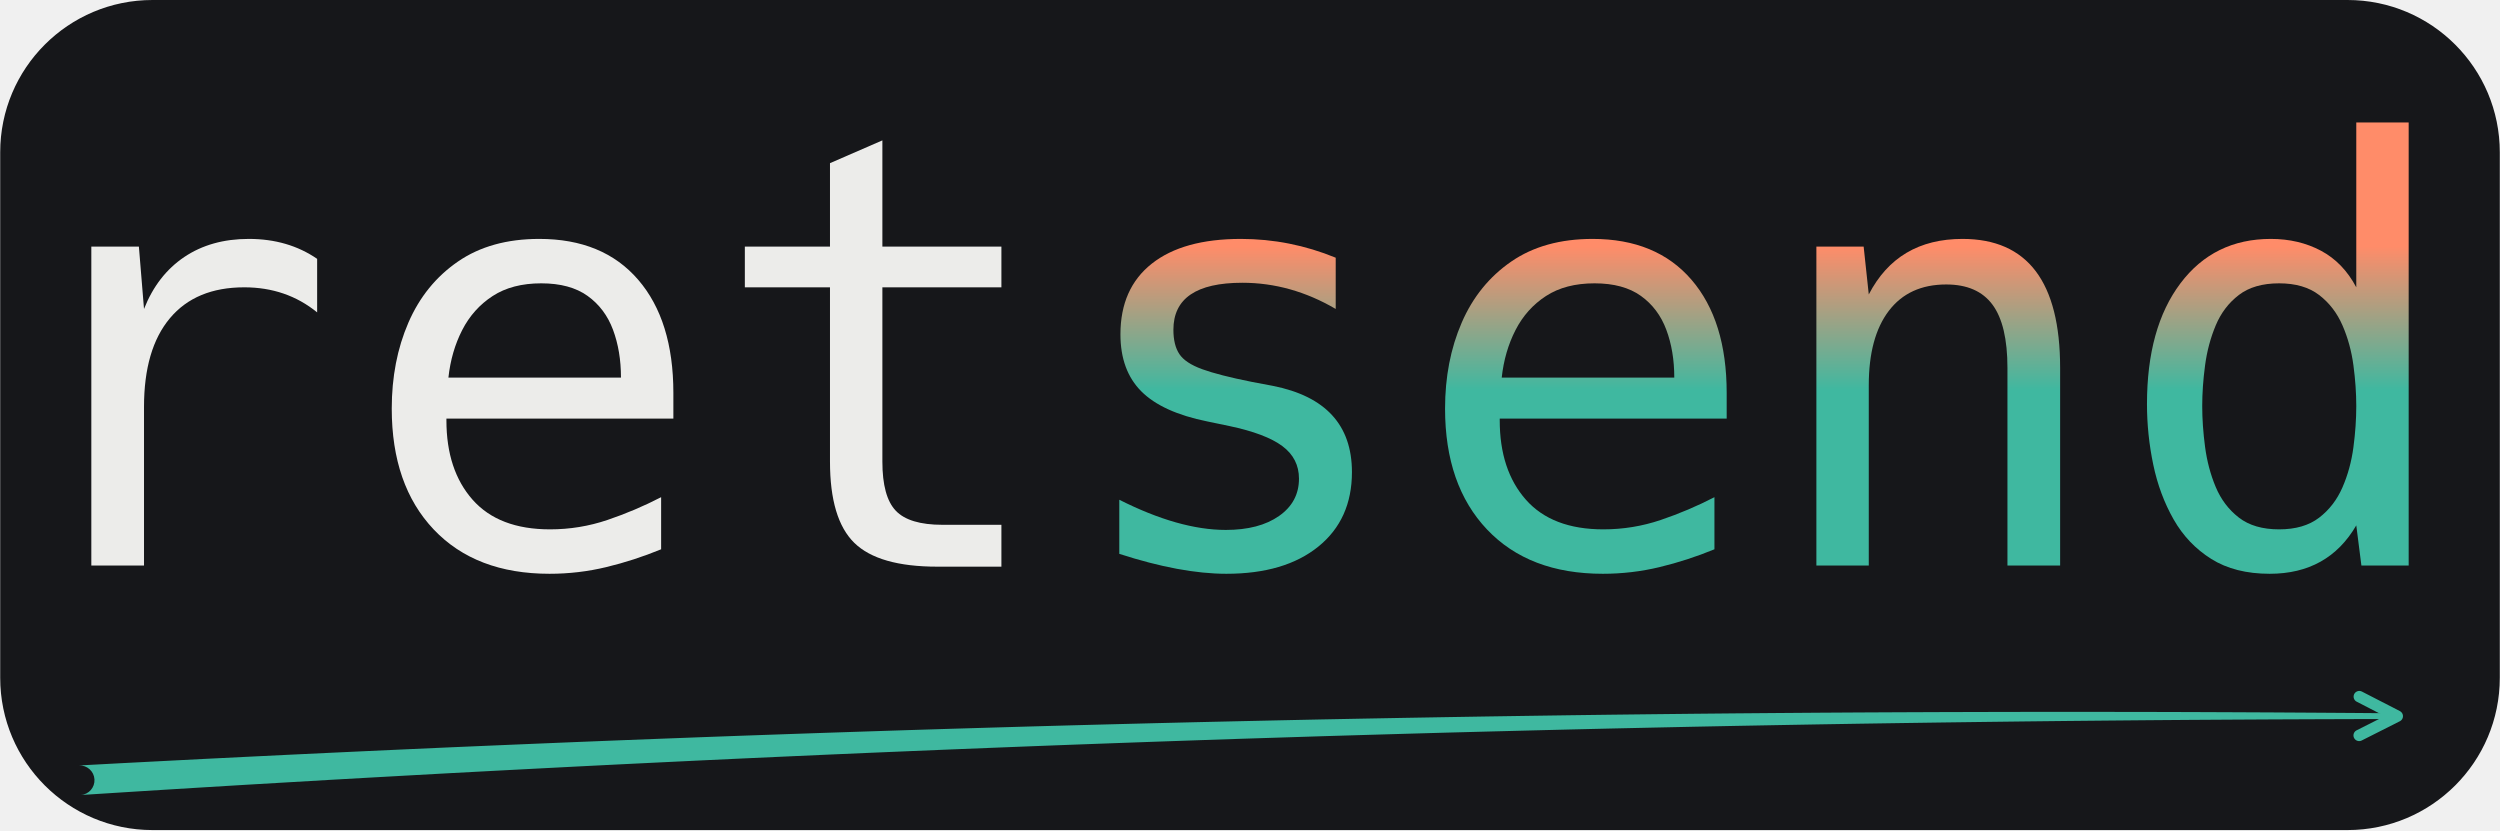
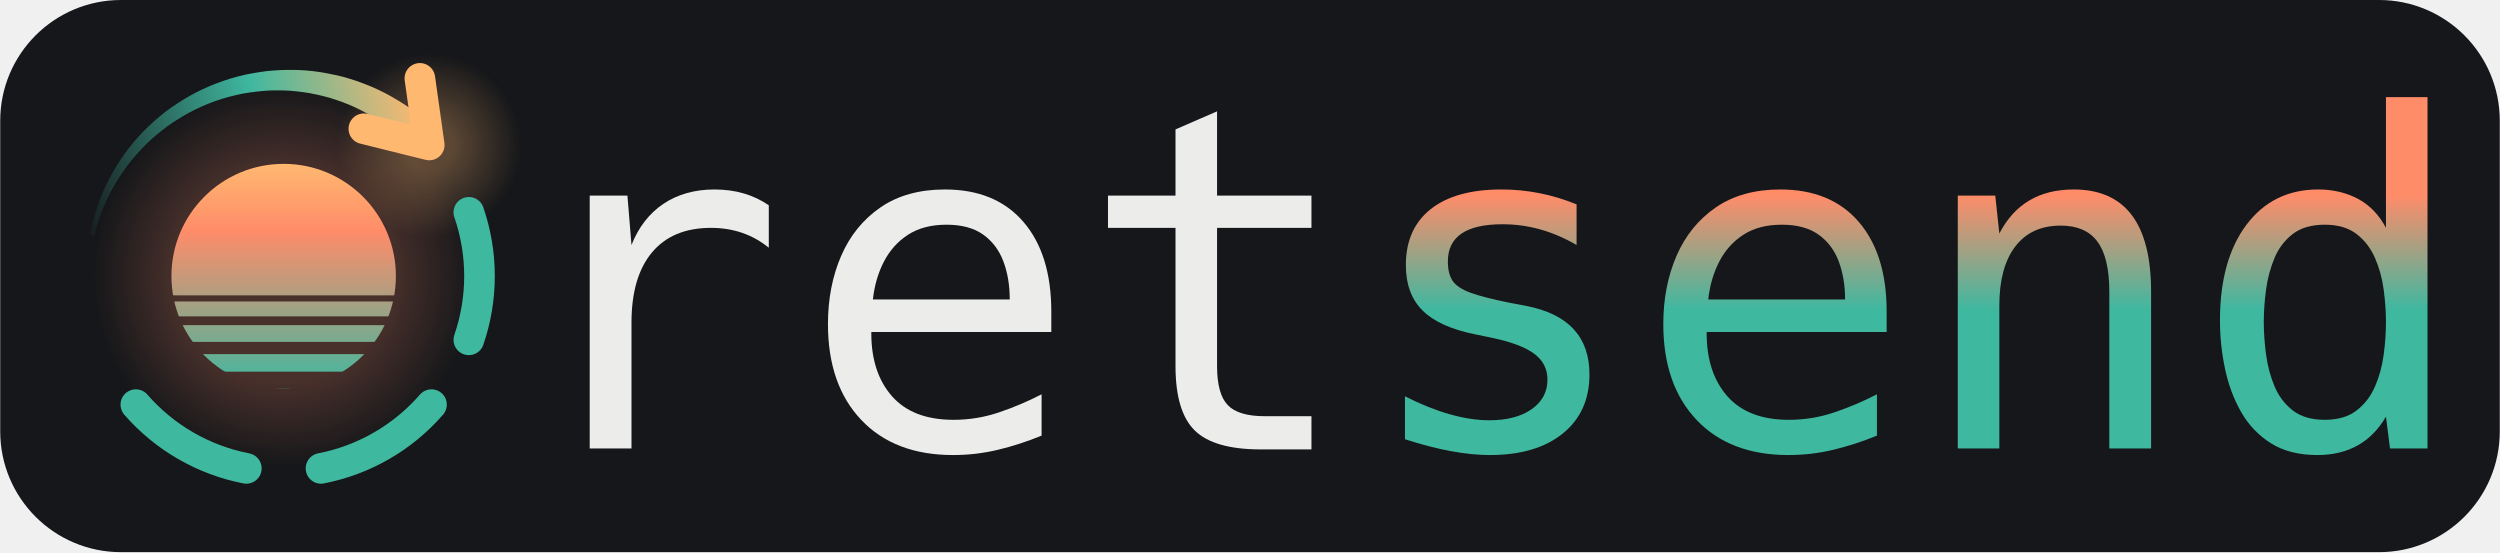
- <svg xmlns="http://www.w3.org/2000/svg" width="790.0" height="262.3" viewBox="0 0 8778 2915">
+ <svg xmlns="http://www.w3.org/2000/svg" width="996.1" height="220.0" viewBox="0 0 11068.3 2445">
  <defs>
    <linearGradient id="sw" gradientUnits="userSpaceOnUse" x1="0" y1="0" x2="0" y2="1120">
      <stop offset="0" stop-color="#3fb8a0" />
      <stop offset="0.55" stop-color="#3fb8a0" />
      <stop offset="1" stop-color="#ff8c69" />
    </linearGradient>
+     <clipPath id="plate">
+       <rect width="11068.3" height="2445" rx="534.8" />
+     </clipPath>
+     <linearGradient id="sun" gradientUnits="userSpaceOnUse" x1="0" y1="146" x2="0" y2="366">
+       <stop offset="0" stop-color="#ffb870" />
+       <stop offset="0.3" stop-color="#ff8c69" />
+       <stop offset="1" stop-color="#3fb8a0" />
+     </linearGradient>
+     <radialGradient id="halo" cx="256" cy="256" r="187" gradientUnits="userSpaceOnUse">
+       <stop offset="0.55" stop-color="#ff8c69" stop-opacity="0.22" />
+       <stop offset="1" stop-color="#ff8c69" stop-opacity="0" />
+     </radialGradient>
+     <linearGradient id="orbit" gradientUnits="userSpaceOnUse" x1="68" y1="216" x2="399" y2="128">
+       <stop offset="0" stop-color="#3fb8a0" stop-opacity="0.05" />
+       <stop offset="0.55" stop-color="#3fb8a0" />
+       <stop offset="1" stop-color="#ffb870" />
+     </linearGradient>
+     <radialGradient id="glow" cx="399" cy="128" r="90" gradientUnits="userSpaceOnUse">
+       <stop offset="0.25" stop-color="#ffb870" stop-opacity="0.3" />
+       <stop offset="1" stop-color="#ffb870" stop-opacity="0" />
+     </radialGradient>
+     <mask id="stripes">
+       <rect width="512" height="512" fill="#fff" />
+       <rect x="144" y="274.9" width="224" height="6.0" fill="#000" />
+       <rect x="144" y="295.5" width="224" height="8.6" fill="#000" />
+       <rect x="144" y="320.5" width="224" height="12.0" fill="#000" />
+       <rect x="144" y="349.7" width="224" height="16.3" fill="#000" />
+     </mask>
  </defs>
-   <rect width="8778" height="2915" rx="534.8" fill="#16171a" />
-   <g transform="translate(18 1986) scale(1 -1)">
-     <path d="M302 1120H469L487 901Q534 1020 628.5 1083.5Q723 1147 855 1147Q993 1147 1095 1077V889Q987 977 839 977Q669 977 578.0 868.5Q487 760 487 557V0H302Z" fill="#ececea" transform="translate(0 0)" />
-     <path d="M678 -29Q419 -29 271.5 126.5Q124 282 124 551Q124 718 182.5 853.0Q241 988 356.5 1067.5Q472 1147 642 1147Q866 1147 989.5 1003.5Q1113 860 1113 606V516H316V510Q316 335 408.0 231.0Q500 127 680 127Q784 127 881.5 160.0Q979 193 1070 240V57Q975 18 877.5 -5.5Q780 -29 678 -29ZM929 660Q929 753 901.0 828.0Q873 903 811.5 947.0Q750 991 649 991Q547 991 478.5 946.5Q410 902 371.5 827.0Q333 752 323 660Z" fill="#ececea" transform="translate(1233 0)" />
-     <path d="M807 -4Q601 -4 515.5 79.5Q430 163 430 365V977H131V1120H430V1413L614 1493V1120H1032V977H614V365Q614 242 661.0 192.5Q708 143 825 143H1032V-4Z" fill="#ececea" transform="translate(2466 0)" />
-     <path d="M589 -29Q429 -29 213 41V231Q423 125 587 125Q704 125 774.0 174.0Q844 223 844 305Q844 376 785.5 419.5Q727 463 599 490L522 506Q364 538 290.5 611.5Q217 685 217 812Q217 973 327.0 1060.0Q437 1147 640 1147Q812 1147 973 1081V901Q816 993 645 993Q403 993 403 828Q403 774 424.0 742.5Q445 711 504.0 689.5Q563 668 678 645L752 631Q1030 576 1030 328Q1030 162 912.0 66.5Q794 -29 589 -29Z" fill="url(#sw)" transform="translate(3699 0)" />
-     <path d="M678 -29Q419 -29 271.5 126.5Q124 282 124 551Q124 718 182.5 853.0Q241 988 356.5 1067.5Q472 1147 642 1147Q866 1147 989.5 1003.5Q1113 860 1113 606V516H316V510Q316 335 408.0 231.0Q500 127 680 127Q784 127 881.5 160.0Q979 193 1070 240V57Q975 18 877.5 -5.5Q780 -29 678 -29ZM929 660Q929 753 901.0 828.0Q873 903 811.5 947.0Q750 991 649 991Q547 991 478.5 946.5Q410 902 371.5 827.0Q333 752 323 660Z" fill="url(#sw)" transform="translate(4932 0)" />
-     <path d="M195 1120H361L379 952Q480 1147 708 1147Q1051 1147 1051 694V0H866V694Q866 845 813.5 916.0Q761 987 651 987Q520 987 449.5 894.5Q379 802 379 633V0H195Z" fill="url(#sw)" transform="translate(6165 0)" />
-     <path d="M554 -29Q432 -29 349.0 23.0Q266 75 216.5 162.0Q167 249 145.0 354.5Q123 460 123 567Q123 835 240.5 991.0Q358 1147 558 1147Q656 1147 734.0 1105.5Q812 1064 858 977V1556H1042V0H876L858 141Q759 -29 554 -29ZM587 127Q674 127 727.5 168.0Q781 209 809.5 274.5Q838 340 848.0 415.5Q858 491 858 560Q858 628 848.0 703.0Q838 778 809.5 843.5Q781 909 727.5 950.0Q674 991 587 991Q499 991 445.5 950.0Q392 909 364.5 843.5Q337 778 327.0 703.0Q317 628 317 560Q317 492 327.0 416.5Q337 341 364.5 275.5Q392 210 445.5 168.5Q499 127 587 127Z" fill="url(#sw)" transform="translate(7398 0)" />
+   <g clip-path="url(#plate)">
+     <rect width="11068.3" height="2445" rx="534.8" fill="#16171a" />
+     <g transform="translate(98.6 66.0) scale(4.5176)">
+       <circle cx="256" cy="256" r="187" fill="url(#halo)" />
+       <circle cx="399" cy="128" r="90" fill="url(#glow)" />
+       <path d="M 437.5 193.5 A 192 192 0 0 1 437.5 318.5" fill="none" stroke="#3fb8a0" stroke-width="30" stroke-linecap="round" />
+       <path d="M 400.9 382.0 A 192 192 0 0 1 292.6 444.5" fill="none" stroke="#3fb8a0" stroke-width="30" stroke-linecap="round" />
+       <path d="M 219.4 444.5 A 192 192 0 0 1 111.1 382.0" fill="none" stroke="#3fb8a0" stroke-width="30" stroke-linecap="round" />
+       <path d="M66.2 215.7 L67.6 208.7 L69.3 201.8 L71.2 194.9 L73.4 188.1 L75.8 181.3 L78.4 174.7 L81.3 168.2 L84.5 161.7 L87.9 155.4 L91.5 149.2 L95.3 143.1 L99.4 137.1 L103.7 131.3 L108.2 125.7 L112.9 120.2 L117.8 114.9 L123.0 109.8 L128.3 104.8 L133.8 100.1 L139.4 95.5 L145.3 91.2 L151.3 87.1 L157.4 83.2 L163.7 79.5 L170.1 76.0 L176.7 72.8 L183.4 69.8 L190.2 67.1 L197.1 64.6 L204.1 62.3 L211.2 60.3 L218.3 58.6 L225.6 57.2 L232.9 56.0 L240.2 55.0 L247.5 54.4 L254.9 54.0 L262.4 53.9 L269.8 54.0 L277.2 54.4 L284.6 55.1 L292.0 56.1 L299.3 57.4 L306.6 58.9 L313.9 60.6 L321.1 62.7 L328.2 65.0 L335.2 67.6 L342.2 70.4 L349.0 73.5 L355.7 76.8 L362.3 80.4 L368.8 84.3 L375.2 88.3 L381.4 92.6 L387.4 97.2 L393.3 101.9 L399.0 106.9 L404.5 112.1 L409.8 117.5 L387.5 137.6 L383.3 132.7 L378.8 127.9 L374.2 123.4 L369.4 119.0 L364.4 114.7 L359.3 110.7 L354.0 106.8 L348.6 103.1 L343.0 99.6 L337.3 96.4 L331.5 93.3 L325.6 90.4 L319.6 87.8 L313.4 85.4 L307.2 83.2 L300.9 81.2 L294.5 79.5 L288.0 78.0 L281.5 76.7 L275.0 75.7 L268.3 74.9 L261.7 74.3 L255.0 74.0 L248.4 74.0 L241.7 74.1 L235.0 74.6 L228.3 75.3 L221.7 76.2 L215.1 77.3 L208.5 78.8 L202.0 80.4 L195.5 82.3 L189.1 84.4 L182.8 86.8 L176.5 89.4 L170.4 92.2 L164.3 95.3 L158.4 98.6 L152.6 102.1 L146.9 105.8 L141.3 109.7 L135.9 113.9 L130.6 118.2 L125.5 122.7 L120.5 127.4 L115.8 132.4 L111.2 137.4 L106.7 142.7 L102.5 148.1 L98.5 153.7 L94.6 159.4 L91.0 165.3 L87.6 171.3 L84.4 177.4 L81.5 183.7 L78.7 190.1 L76.2 196.5 L74.0 203.1 L71.9 209.8 L70.2 216.5 Z" fill="url(#orbit)" />
+       <path d="M389.5 62.2 L398.7 127.5 L334.6 111.6" fill="none" stroke="#ffb870" stroke-width="30" stroke-linecap="round" stroke-linejoin="round" />
+       <circle cx="256" cy="256" r="110" fill="url(#sun)" mask="url(#stripes)" />
+     </g>
+     <g transform="translate(2308.3 1986) scale(1 -1)">
+       <path d="M302 1120H469L487 901Q534 1020 628.5 1083.5Q723 1147 855 1147Q993 1147 1095 1077V889Q987 977 839 977Q669 977 578.0 868.5Q487 760 487 557V0H302Z" fill="#ececea" transform="translate(0 0)" />
+       <path d="M678 -29Q419 -29 271.5 126.5Q124 282 124 551Q124 718 182.5 853.0Q241 988 356.5 1067.5Q472 1147 642 1147Q866 1147 989.5 1003.5Q1113 860 1113 606V516H316V510Q316 335 408.0 231.0Q500 127 680 127Q784 127 881.5 160.0Q979 193 1070 240V57Q975 18 877.5 -5.5Q780 -29 678 -29ZM929 660Q929 753 901.0 828.0Q873 903 811.5 947.0Q750 991 649 991Q547 991 478.5 946.5Q410 902 371.5 827.0Q333 752 323 660Z" fill="#ececea" transform="translate(1233 0)" />
+       <path d="M807 -4Q601 -4 515.5 79.5Q430 163 430 365V977H131V1120H430V1413L614 1493V1120H1032V977H614V365Q614 242 661.0 192.5Q708 143 825 143H1032V-4Z" fill="#ececea" transform="translate(2466 0)" />
+       <path d="M589 -29Q429 -29 213 41V231Q423 125 587 125Q704 125 774.0 174.0Q844 223 844 305Q844 376 785.5 419.5Q727 463 599 490L522 506Q364 538 290.5 611.5Q217 685 217 812Q217 973 327.0 1060.0Q437 1147 640 1147Q812 1147 973 1081V901Q816 993 645 993Q403 993 403 828Q403 774 424.0 742.5Q445 711 504.0 689.5Q563 668 678 645L752 631Q1030 576 1030 328Q1030 162 912.0 66.5Q794 -29 589 -29Z" fill="url(#sw)" transform="translate(3699 0)" />
+       <path d="M678 -29Q419 -29 271.5 126.5Q124 282 124 551Q124 718 182.5 853.0Q241 988 356.5 1067.5Q472 1147 642 1147Q866 1147 989.5 1003.5Q1113 860 1113 606V516H316V510Q316 335 408.0 231.0Q500 127 680 127Q784 127 881.5 160.0Q979 193 1070 240V57Q975 18 877.5 -5.5Q780 -29 678 -29ZM929 660Q929 753 901.0 828.0Q873 903 811.5 947.0Q750 991 649 991Q547 991 478.5 946.5Q410 902 371.5 827.0Q333 752 323 660Z" fill="url(#sw)" transform="translate(4932 0)" />
+       <path d="M195 1120H361L379 952Q480 1147 708 1147Q1051 1147 1051 694V0H866V694Q866 845 813.5 916.0Q761 987 651 987Q520 987 449.5 894.5Q379 802 379 633V0H195Z" fill="url(#sw)" transform="translate(6165 0)" />
+       <path d="M554 -29Q432 -29 349.0 23.0Q266 75 216.5 162.0Q167 249 145.0 354.5Q123 460 123 567Q123 835 240.5 991.0Q358 1147 558 1147Q656 1147 734.0 1105.5Q812 1064 858 977V1556H1042V0H876L858 141Q759 -29 554 -29ZM587 127Q674 127 727.5 168.0Q781 209 809.5 274.5Q838 340 848.0 415.5Q858 491 858 560Q858 628 848.0 703.0Q838 778 809.5 843.5Q781 909 727.5 950.0Q674 991 587 991Q499 991 445.5 950.0Q392 909 364.5 843.5Q337 778 327.0 703.0Q317 628 317 560Q317 492 327.0 416.5Q337 341 364.5 275.5Q392 210 445.5 168.5Q499 127 587 127Z" fill="url(#sw)" transform="translate(7398 0)" />
+     </g>
  </g>
-   <path d="M276.9 2688.1 A52.0 52.0 0 0 1 283.1 2791.9 L428.3 2782.7 L573.5 2773.6 L718.7 2764.7 L864.0 2755.9 L1009.2 2747.4 L1154.4 2738.9 L1299.6 2730.7 L1444.9 2722.6 L1590.1 2714.6 L1735.3 2706.9 L1880.6 2699.3 L2025.8 2691.8 L2171.1 2684.5 L2316.3 2677.4 L2461.5 2670.4 L2606.8 2663.6 L2752.0 2657.0 L2897.3 2650.5 L3042.5 2644.2 L3187.8 2638.1 L3333.0 2632.1 L3478.3 2626.3 L3623.5 2620.6 L3768.8 2615.1 L3914.1 2609.8 L4059.3 2604.6 L4204.6 2599.6 L4349.9 2594.7 L4495.1 2590.1 L4640.4 2585.5 L4785.7 2581.2 L4930.9 2577.0 L5076.2 2572.9 L5221.5 2569.1 L5366.8 2565.4 L5512.0 2561.8 L5657.3 2558.4 L5802.6 2555.2 L5947.9 2552.1 L6093.2 2549.2 L6238.5 2546.5 L6383.7 2543.9 L6529.0 2541.5 L6674.3 2539.3 L6819.6 2537.2 L6964.9 2535.3 L7110.2 2533.5 L7255.5 2531.9 L7400.8 2530.5 L7546.1 2529.2 L7691.4 2528.1 L7836.7 2527.2 L7982.0 2526.4 L8127.3 2525.8 L8272.7 2525.3 L8418.0 2525.0 L8418.0 2505.0 L8272.7 2503.8 L8127.4 2502.8 L7982.0 2501.9 L7836.7 2501.2 L7691.4 2500.6 L7546.0 2500.2 L7400.7 2500.0 L7255.3 2499.9 L7110.0 2500.0 L6964.7 2500.3 L6819.3 2500.7 L6674.0 2501.3 L6528.6 2502.0 L6383.3 2502.9 L6237.9 2504.0 L6092.5 2505.2 L5947.2 2506.6 L5801.8 2508.2 L5656.5 2509.9 L5511.1 2511.8 L5365.7 2513.9 L5220.4 2516.1 L5075.0 2518.5 L4929.6 2521.0 L4784.3 2523.7 L4638.9 2526.5 L4493.5 2529.6 L4348.1 2532.8 L4202.8 2536.1 L4057.4 2539.6 L3912.0 2543.3 L3766.6 2547.1 L3621.2 2551.1 L3475.9 2555.3 L3330.5 2559.6 L3185.1 2564.1 L3039.7 2568.8 L2894.3 2573.6 L2748.9 2578.6 L2603.5 2583.7 L2458.1 2589.0 L2312.7 2594.5 L2167.3 2600.1 L2021.9 2605.9 L1876.5 2611.9 L1731.1 2618.0 L1585.7 2624.2 L1440.3 2630.7 L1294.9 2637.3 L1149.4 2644.1 L1004.0 2651.0 L858.6 2658.1 L713.2 2665.3 L567.8 2672.8 L422.4 2680.3 L276.9 2688.1 Z" fill="#3fb8a0" />
-   <path d="M8284.6 2446.4 L8418.0 2515.0 L8284.1 2582.6" fill="none" stroke="#3fb8a0" stroke-width="40" stroke-linecap="round" stroke-linejoin="round" />
</svg>
